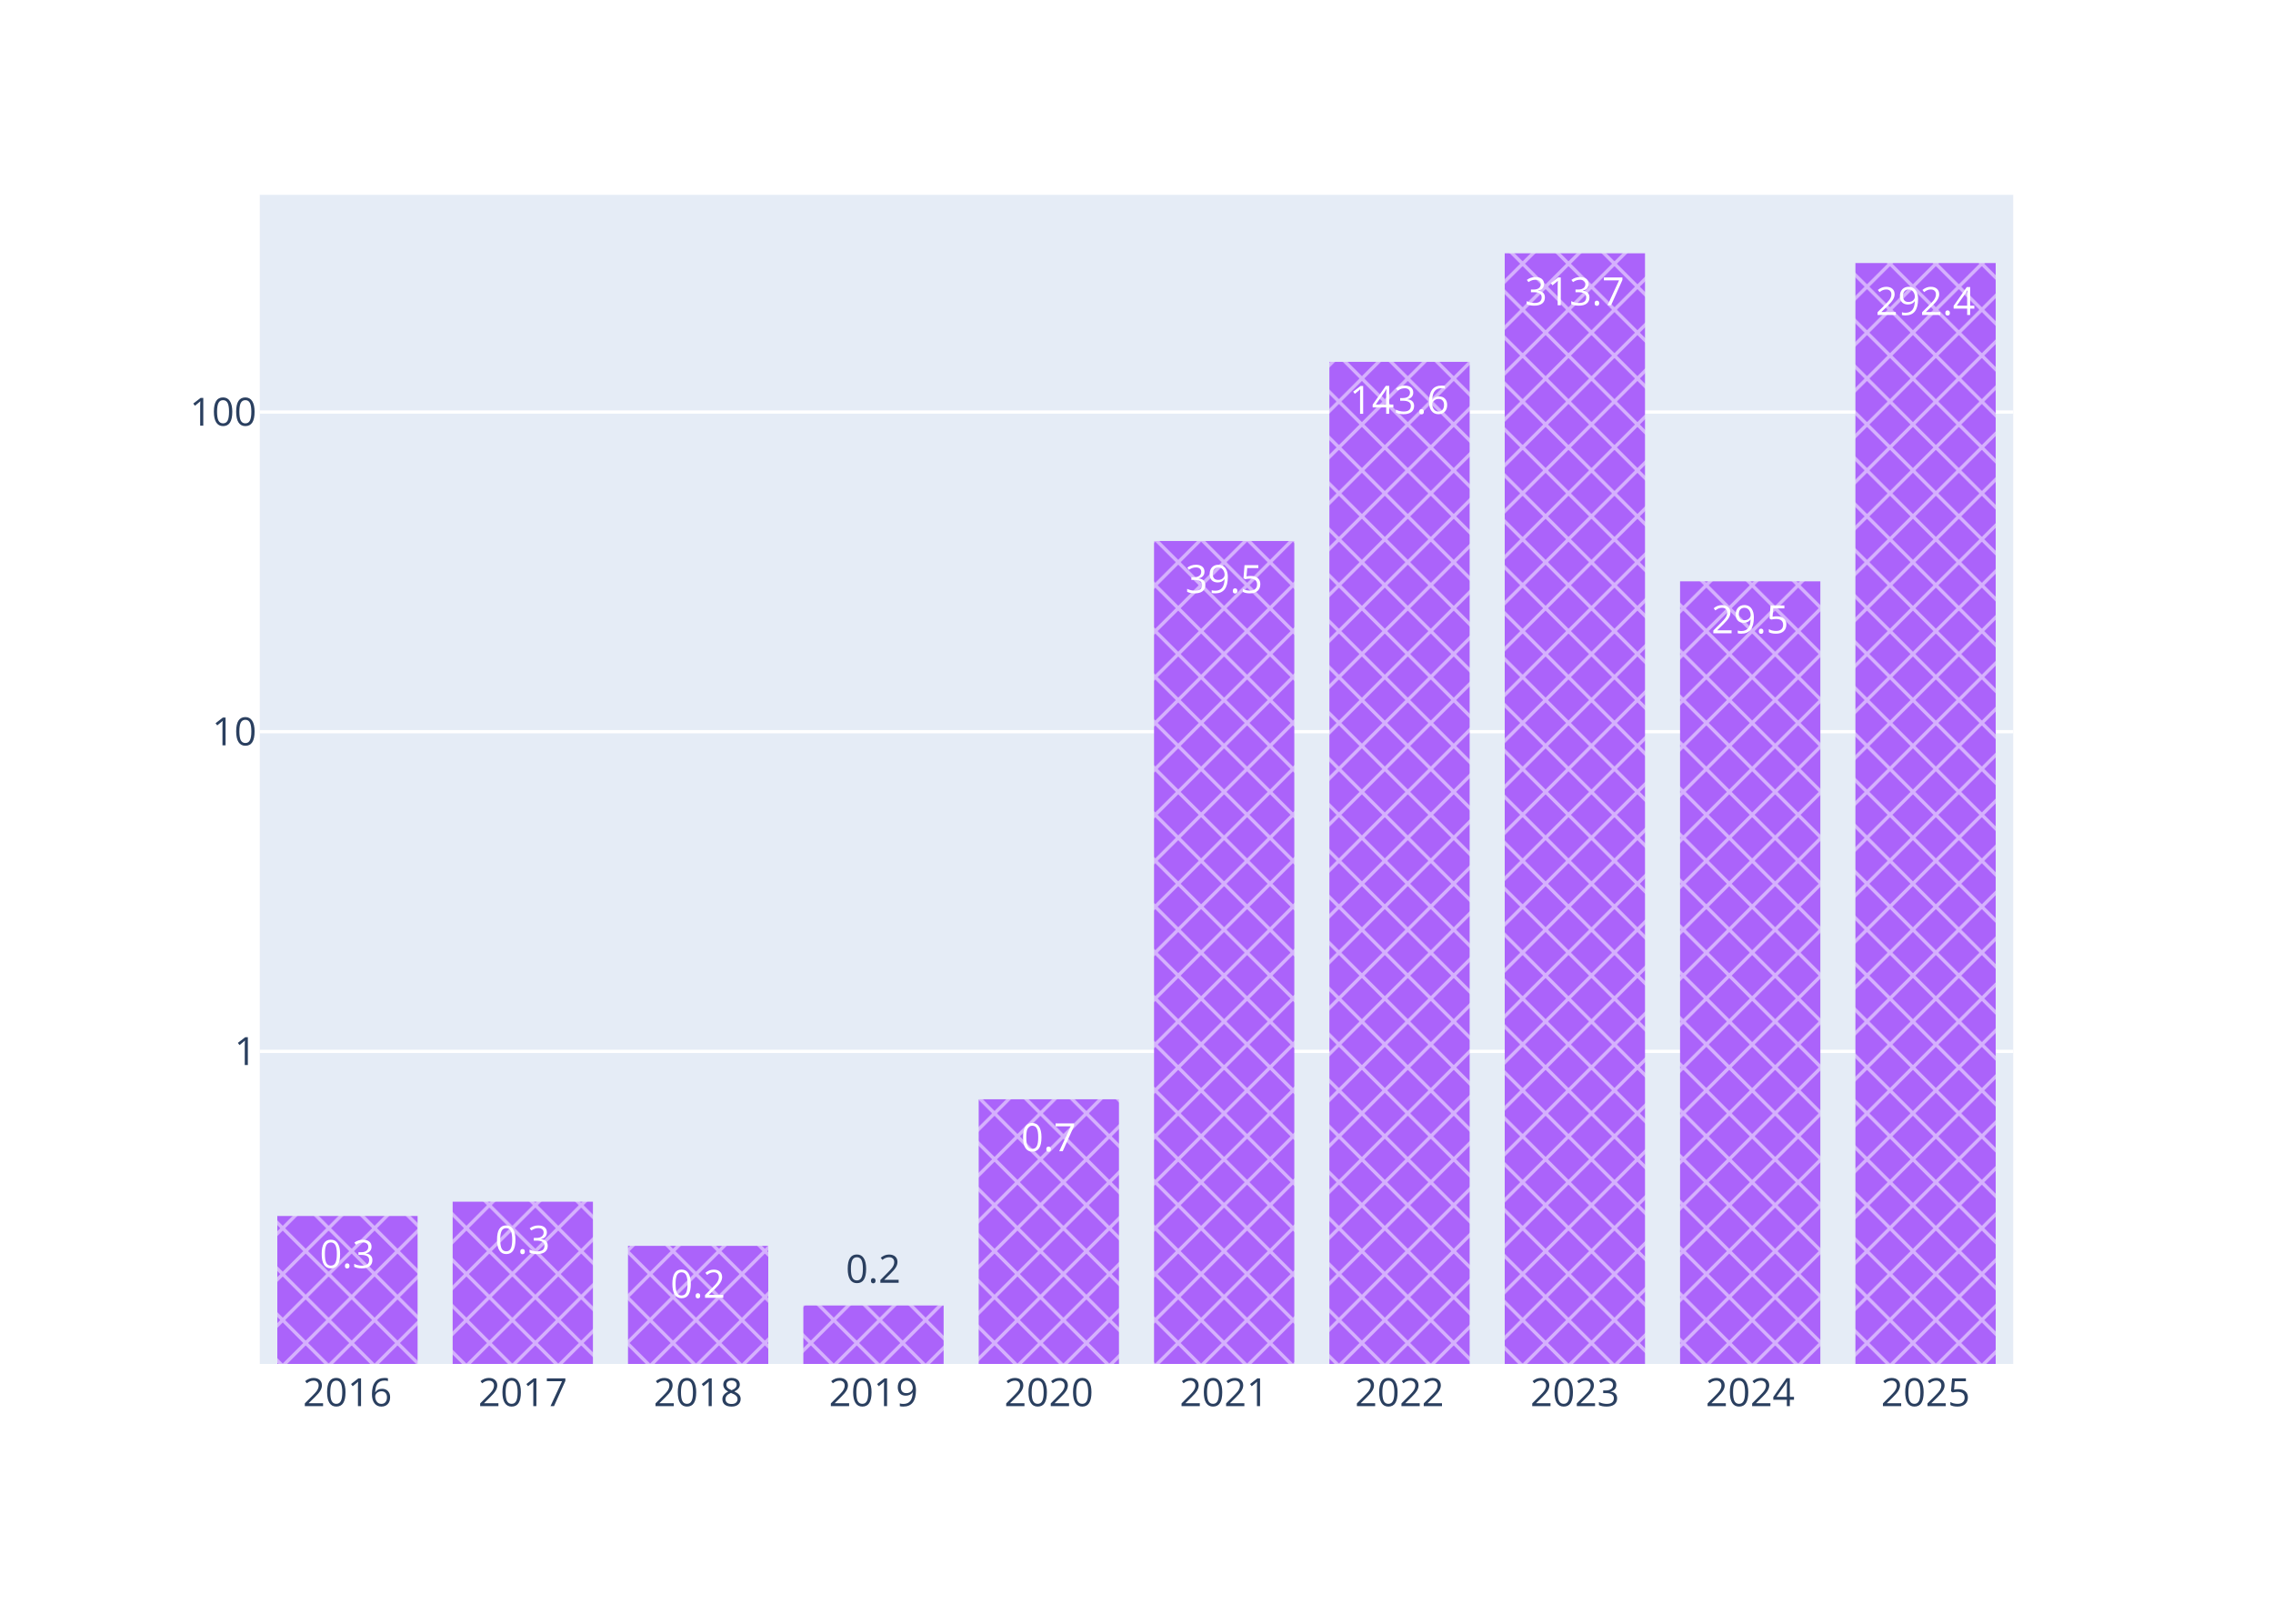
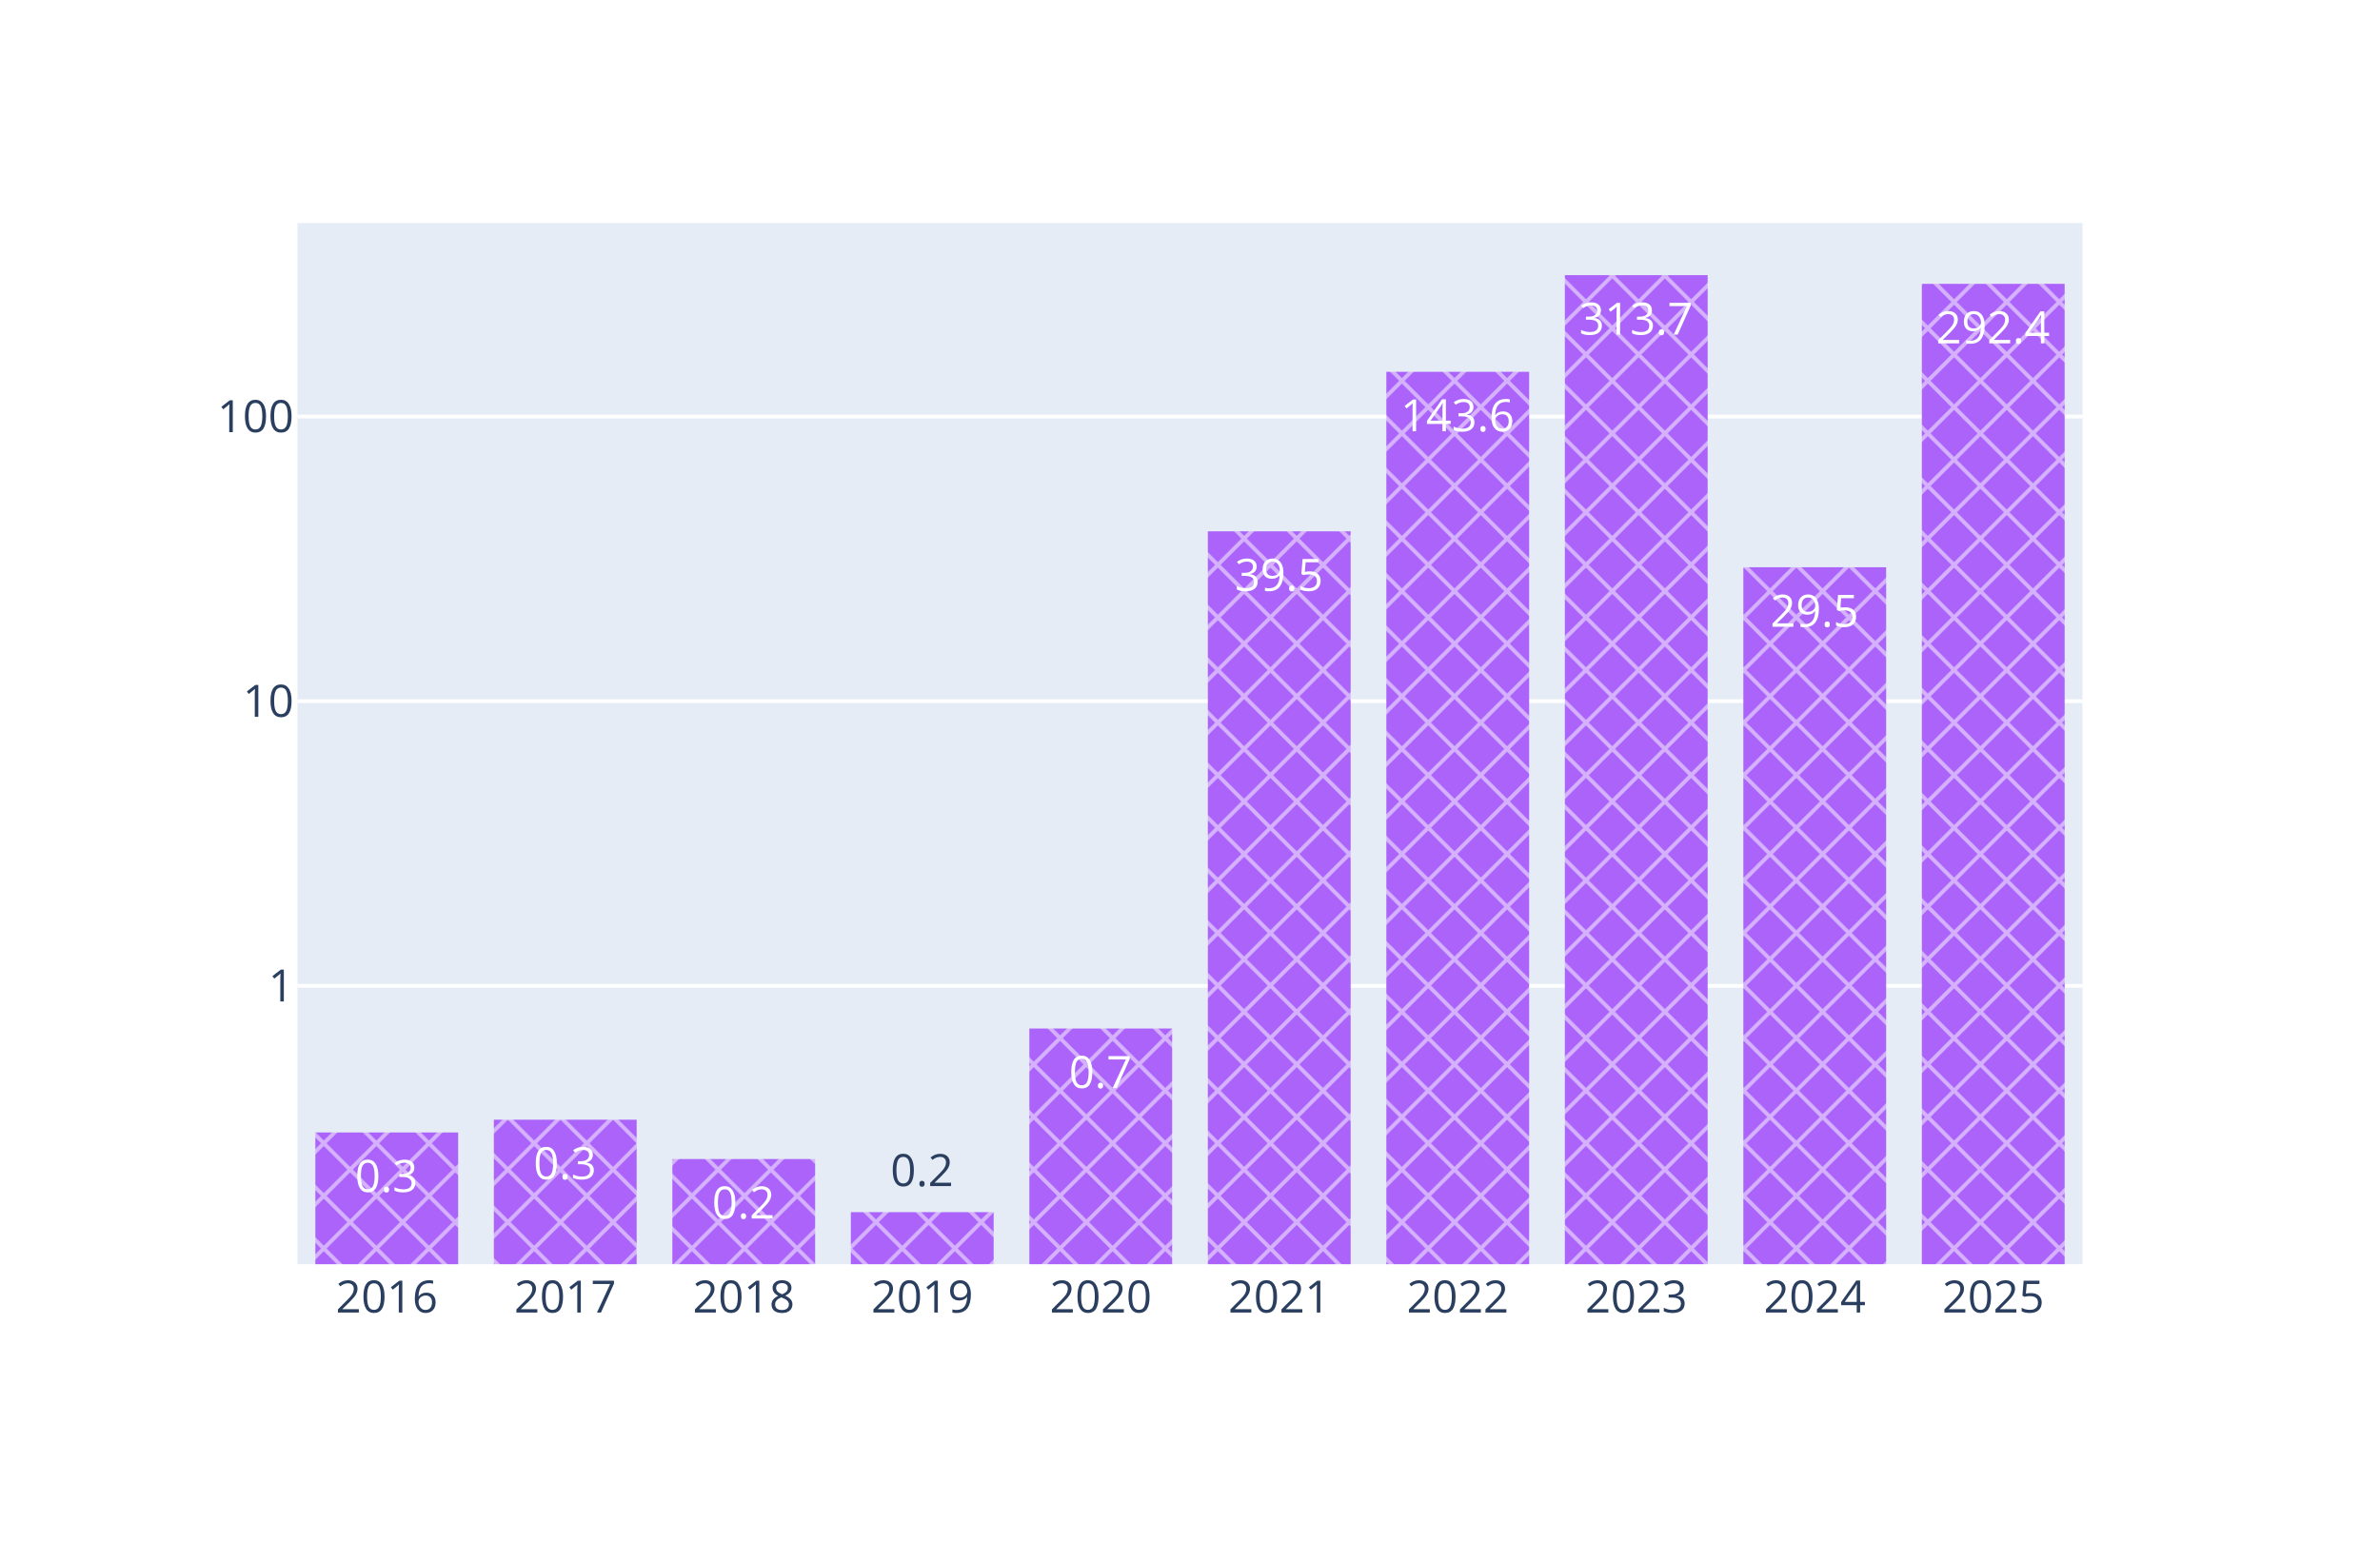
- <svg xmlns="http://www.w3.org/2000/svg" class="main-svg" width="700" height="500" style="" viewBox="0 0 700 500">
-   <rect x="0" y="0" width="700" height="500" style="fill: rgb(255, 255, 255); fill-opacity: 1;" />
-   <defs id="defs-b3bf23">
+ <svg xmlns="http://www.w3.org/2000/svg" class="main-svg" width="640" height="420" style="" viewBox="0 0 640 420">
+   <rect x="0" y="0" width="640" height="420" style="fill: rgb(255, 255, 255); fill-opacity: 1;" />
+   <defs id="defs-607f76">
    <g class="clips">
-       <clipPath id="clipb3bf23xyplot" class="plotclip">
-         <rect width="540" height="360" />
+       <clipPath id="clip607f76xyplot" class="plotclip">
+         <rect width="480" height="280" />
      </clipPath>
-       <clipPath class="axesclip" id="clipb3bf23x">
-         <rect x="80" y="0" width="540" height="500" />
+       <clipPath class="axesclip" id="clip607f76x">
+         <rect x="80" y="0" width="480" height="420" />
      </clipPath>
-       <clipPath class="axesclip" id="clipb3bf23y">
-         <rect x="0" y="60" width="700" height="360" />
+       <clipPath class="axesclip" id="clip607f76y">
+         <rect x="0" y="60" width="640" height="280" />
      </clipPath>
-       <clipPath class="axesclip" id="clipb3bf23xy">
-         <rect x="80" y="60" width="540" height="360" />
+       <clipPath class="axesclip" id="clip607f76xy">
+         <rect x="80" y="60" width="480" height="280" />
      </clipPath>
    </g>
    <g class="gradients" />
    <g class="patterns">
-       <pattern id="pb3bf23-49c15f" width="14.142px" height="14.142px" patternUnits="userSpaceOnUse" patternTransform="">
+       <pattern id="p607f76-3d4f4b" width="14.142px" height="14.142px" patternUnits="userSpaceOnUse" patternTransform="">
        <rect width="14.142px" height="14.142px" fill="rgb(171, 99, 250)" fill-opacity="1" />
        <path d="M-3.536,3.536l7.071,-7.071M0,14.142L14.142,0M10.607,17.678l7.071,-7.071M10.607,-3.536l7.071,7.071M0,0L14.142,14.142M-3.536,10.607l7.071,7.071" opacity="0.5" stroke="rgb(255, 255, 255)" stroke-width="1.056px" />
      </pattern>
    </g>
  </defs>
  <g class="bglayer">
-     <rect class="bg" x="80" y="60" width="540" height="360" style="fill: rgb(229, 236, 246); fill-opacity: 1; stroke-width: 0;" />
+     <rect class="bg" x="80" y="60" width="480" height="280" style="fill: rgb(229, 236, 246); fill-opacity: 1; stroke-width: 0;" />
  </g>
  <g class="layer-below">
    <g class="imagelayer" />
    <g class="shapelayer" />
  </g>
  <g class="cartesianlayer">
    <g class="subplot xy">
      <g class="layer-subplot">
        <g class="shapelayer" />
        <g class="imagelayer" />
      </g>
      <g class="minor-gridlayer">
        <g class="x" />
        <g class="y" />
      </g>
      <g class="gridlayer">
        <g class="x" />
        <g class="y">
-           <path class="ygrid crisp" transform="translate(0,323.75)" d="M80,0h540" style="stroke: rgb(255, 255, 255); stroke-opacity: 1; stroke-width: 1px;" />
-           <path class="ygrid crisp" transform="translate(0,225.31)" d="M80,0h540" style="stroke: rgb(255, 255, 255); stroke-opacity: 1; stroke-width: 1px;" />
-           <path class="ygrid crisp" transform="translate(0,126.88)" d="M80,0h540" style="stroke: rgb(255, 255, 255); stroke-opacity: 1; stroke-width: 1px;" />
+           <path class="ygrid crisp" transform="translate(0,265.14)" d="M80,0h480" style="stroke: rgb(255, 255, 255); stroke-opacity: 1; stroke-width: 1px;" />
+           <path class="ygrid crisp" transform="translate(0,188.58)" d="M80,0h480" style="stroke: rgb(255, 255, 255); stroke-opacity: 1; stroke-width: 1px;" />
+           <path class="ygrid crisp" transform="translate(0,112.02)" d="M80,0h480" style="stroke: rgb(255, 255, 255); stroke-opacity: 1; stroke-width: 1px;" />
        </g>
      </g>
      <g class="zerolinelayer" />
      <g class="layer-between">
        <g class="shapelayer" />
        <g class="imagelayer" />
      </g>
      <path class="xlines-below" />
      <path class="ylines-below" />
      <g class="overlines-below" />
      <g class="xaxislayer-below" />
      <g class="yaxislayer-below" />
      <g class="overaxes-below" />
      <g class="overplot">
-         <g class="xy" transform="translate(80,60)" clip-path="url(#clipb3bf23xyplot)">
+         <g class="xy" transform="translate(80,60)" clip-path="url(#clip607f76xyplot)">
          <g class="barlayer mlayer">
            <g class="trace bars" style="opacity: 1;">
              <g class="points">
                <g class="point">
-                   <path d="M5.4,3780V314.44H48.6V3780Z" style="vector-effect: none; opacity: 1; stroke-width: 0px; fill: url('#pb3bf23-49c15f');" class="pattern_filled" />
-                   <text class="bartext bartext-inside" text-anchor="middle" data-notex="1" x="0" y="0" style="font-family: 'Open Sans', verdana, arial, sans-serif; font-size: 12px; fill: rgb(255, 255, 255); fill-opacity: 1; white-space: pre;" transform="translate(26.93066,330.44)">0.3</text>
+                   <path d="M4.8,2940V244.57H43.2V2940Z" style="vector-effect: none; opacity: 1; stroke-width: 0px; fill: url('#p607f76-3d4f4b');" class="pattern_filled" />
+                   <text class="bartext bartext-inside" text-anchor="middle" data-notex="1" x="0" y="0" style="font-family: 'Open Sans', verdana, arial, sans-serif; font-size: 12px; fill: rgb(255, 255, 255); fill-opacity: 1; white-space: pre;" transform="translate(23.93359,260.57)">0.3</text>
                </g>
                <g class="point">
-                   <path d="M59.4,3780V310.04H102.6V3780Z" style="vector-effect: none; opacity: 1; stroke-width: 0px; fill: url('#pb3bf23-49c15f');" class="pattern_filled" />
-                   <text class="bartext bartext-inside" text-anchor="middle" data-notex="1" x="0" y="0" style="font-family: 'Open Sans', verdana, arial, sans-serif; font-size: 12px; fill: rgb(255, 255, 255); fill-opacity: 1; white-space: pre;" transform="translate(80.93066,326.04)">0.3</text>
+                   <path d="M52.8,2940V241.14H91.2V2940Z" style="vector-effect: none; opacity: 1; stroke-width: 0px; fill: url('#p607f76-3d4f4b');" class="pattern_filled" />
+                   <text class="bartext bartext-inside" text-anchor="middle" data-notex="1" x="0" y="0" style="font-family: 'Open Sans', verdana, arial, sans-serif; font-size: 12px; fill: rgb(255, 255, 255); fill-opacity: 1; white-space: pre;" transform="translate(71.93359,257.14)">0.3</text>
                </g>
                <g class="point">
-                   <path d="M113.4,3780V323.64H156.6V3780Z" style="vector-effect: none; opacity: 1; stroke-width: 0px; fill: url('#pb3bf23-49c15f');" class="pattern_filled" />
-                   <text class="bartext bartext-inside" text-anchor="middle" data-notex="1" x="0" y="0" style="font-family: 'Open Sans', verdana, arial, sans-serif; font-size: 12px; fill: rgb(255, 255, 255); fill-opacity: 1; white-space: pre;" transform="translate(134.9307,339.64)">0.2</text>
+                   <path d="M100.8,2940V251.72H139.2V2940Z" style="vector-effect: none; opacity: 1; stroke-width: 0px; fill: url('#p607f76-3d4f4b');" class="pattern_filled" />
+                   <text class="bartext bartext-inside" text-anchor="middle" data-notex="1" x="0" y="0" style="font-family: 'Open Sans', verdana, arial, sans-serif; font-size: 12px; fill: rgb(255, 255, 255); fill-opacity: 1; white-space: pre;" transform="translate(119.9336,267.72)">0.2</text>
                </g>
                <g class="point">
-                   <path d="M167.4,3780V342H210.6V3780Z" style="vector-effect: none; opacity: 1; stroke-width: 0px; fill: url('#pb3bf23-49c15f');" class="pattern_filled" />
-                   <text class="bartext bartext-outside" text-anchor="middle" data-notex="1" x="0" y="0" style="font-family: 'Open Sans', verdana, arial, sans-serif; font-size: 12px; fill: rgb(42, 63, 95); fill-opacity: 1; white-space: pre;" transform="translate(188.9307,335)">0.2</text>
+                   <path d="M148.8,2940V266H187.2V2940Z" style="vector-effect: none; opacity: 1; stroke-width: 0px; fill: url('#p607f76-3d4f4b');" class="pattern_filled" />
+                   <text class="bartext bartext-outside" text-anchor="middle" data-notex="1" x="0" y="0" style="font-family: 'Open Sans', verdana, arial, sans-serif; font-size: 12px; fill: rgb(42, 63, 95); fill-opacity: 1; white-space: pre;" transform="translate(167.9336,259)">0.2</text>
                </g>
                <g class="point">
-                   <path d="M221.4,3780V278.5H264.6V3780Z" style="vector-effect: none; opacity: 1; stroke-width: 0px; fill: url('#pb3bf23-49c15f');" class="pattern_filled" />
-                   <text class="bartext bartext-inside" text-anchor="middle" data-notex="1" x="0" y="0" style="font-family: 'Open Sans', verdana, arial, sans-serif; font-size: 12px; fill: rgb(255, 255, 255); fill-opacity: 1; white-space: pre;" transform="translate(242.9307,294.5)">0.7</text>
+                   <path d="M196.8,2940V216.61H235.2V2940Z" style="vector-effect: none; opacity: 1; stroke-width: 0px; fill: url('#p607f76-3d4f4b');" class="pattern_filled" />
+                   <text class="bartext bartext-inside" text-anchor="middle" data-notex="1" x="0" y="0" style="font-family: 'Open Sans', verdana, arial, sans-serif; font-size: 12px; fill: rgb(255, 255, 255); fill-opacity: 1; white-space: pre;" transform="translate(215.9336,232.61)">0.7</text>
                </g>
                <g class="point">
-                   <path d="M275.4,3780V106.59H318.6V3780Z" style="vector-effect: none; opacity: 1; stroke-width: 0px; fill: url('#pb3bf23-49c15f');" class="pattern_filled" />
-                   <text class="bartext bartext-inside" text-anchor="middle" data-notex="1" x="0" y="0" style="font-family: 'Open Sans', verdana, arial, sans-serif; font-size: 12px; fill: rgb(255, 255, 255); fill-opacity: 1; white-space: pre;" transform="translate(296.9375,122.59)">39.5</text>
+                   <path d="M244.8,2940V82.9H283.2V2940Z" style="vector-effect: none; opacity: 1; stroke-width: 0px; fill: url('#p607f76-3d4f4b');" class="pattern_filled" />
+                   <text class="bartext bartext-inside" text-anchor="middle" data-notex="1" x="0" y="0" style="font-family: 'Open Sans', verdana, arial, sans-serif; font-size: 12px; fill: rgb(255, 255, 255); fill-opacity: 1; white-space: pre;" transform="translate(263.9326,98.9)">39.5</text>
                </g>
                <g class="point">
-                   <path d="M329.4,3780V51.42H372.6V3780Z" style="vector-effect: none; opacity: 1; stroke-width: 0px; fill: url('#pb3bf23-49c15f');" class="pattern_filled" />
-                   <text class="bartext bartext-inside" text-anchor="middle" data-notex="1" x="0" y="0" style="font-family: 'Open Sans', verdana, arial, sans-serif; font-size: 12px; fill: rgb(255, 255, 255); fill-opacity: 1; white-space: pre;" transform="translate(350.9365,67.42)">143.6</text>
+                   <path d="M292.8,2940V39.99H331.2V2940Z" style="vector-effect: none; opacity: 1; stroke-width: 0px; fill: url('#p607f76-3d4f4b');" class="pattern_filled" />
+                   <text class="bartext bartext-inside" text-anchor="middle" data-notex="1" x="0" y="0" style="font-family: 'Open Sans', verdana, arial, sans-serif; font-size: 12px; fill: rgb(255, 255, 255); fill-opacity: 1; white-space: pre;" transform="translate(311.9316,55.99)">143.6</text>
                </g>
                <g class="point">
-                   <path d="M383.4,3780V18H426.6V3780Z" style="vector-effect: none; opacity: 1; stroke-width: 0px; fill: url('#pb3bf23-49c15f');" class="pattern_filled" />
-                   <text class="bartext bartext-inside" text-anchor="middle" data-notex="1" x="0" y="0" style="font-family: 'Open Sans', verdana, arial, sans-serif; font-size: 12px; fill: rgb(255, 255, 255); fill-opacity: 1; white-space: pre;" transform="translate(404.9365,34)">313.7</text>
+                   <path d="M340.8,2940V14H379.2V2940Z" style="vector-effect: none; opacity: 1; stroke-width: 0px; fill: url('#p607f76-3d4f4b');" class="pattern_filled" />
+                   <text class="bartext bartext-inside" text-anchor="middle" data-notex="1" x="0" y="0" style="font-family: 'Open Sans', verdana, arial, sans-serif; font-size: 12px; fill: rgb(255, 255, 255); fill-opacity: 1; white-space: pre;" transform="translate(359.9316,30)">313.7</text>
                </g>
                <g class="point">
-                   <path d="M437.4,3780V119.01H480.6V3780Z" style="vector-effect: none; opacity: 1; stroke-width: 0px; fill: url('#pb3bf23-49c15f');" class="pattern_filled" />
-                   <text class="bartext bartext-inside" text-anchor="middle" data-notex="1" x="0" y="0" style="font-family: 'Open Sans', verdana, arial, sans-serif; font-size: 12px; fill: rgb(255, 255, 255); fill-opacity: 1; white-space: pre;" transform="translate(458.9375,135.01)">29.5</text>
+                   <path d="M388.8,2940V92.56H427.2V2940Z" style="vector-effect: none; opacity: 1; stroke-width: 0px; fill: url('#p607f76-3d4f4b');" class="pattern_filled" />
+                   <text class="bartext bartext-inside" text-anchor="middle" data-notex="1" x="0" y="0" style="font-family: 'Open Sans', verdana, arial, sans-serif; font-size: 12px; fill: rgb(255, 255, 255); fill-opacity: 1; white-space: pre;" transform="translate(407.9326,108.56)">29.5</text>
                </g>
                <g class="point">
-                   <path d="M491.4,3780V21H534.6V3780Z" style="vector-effect: none; opacity: 1; stroke-width: 0px; fill: url('#pb3bf23-49c15f');" class="pattern_filled" />
-                   <text class="bartext bartext-inside" text-anchor="middle" data-notex="1" x="0" y="0" style="font-family: 'Open Sans', verdana, arial, sans-serif; font-size: 12px; fill: rgb(255, 255, 255); fill-opacity: 1; white-space: pre;" transform="translate(512.9365,37)">292.4</text>
+                   <path d="M436.8,2940V16.34H475.2V2940Z" style="vector-effect: none; opacity: 1; stroke-width: 0px; fill: url('#p607f76-3d4f4b');" class="pattern_filled" />
+                   <text class="bartext bartext-inside" text-anchor="middle" data-notex="1" x="0" y="0" style="font-family: 'Open Sans', verdana, arial, sans-serif; font-size: 12px; fill: rgb(255, 255, 255); fill-opacity: 1; white-space: pre;" transform="translate(455.9316,32.34)">292.4</text>
                </g>
              </g>
            </g>
          </g>
        </g>
      </g>
      <g class="zerolinelayer-above" />
      <path class="xlines-above crisp" d="M0,0" style="fill: none;" />
      <path class="ylines-above crisp" d="M0,0" style="fill: none;" />
      <g class="overlines-above" />
      <g class="xaxislayer-above">
        <g class="xtick">
-           <text text-anchor="middle" x="0" y="433" transform="translate(107,0)" style="font-family: 'Open Sans', verdana, arial, sans-serif; font-size: 12px; fill: rgb(42, 63, 95); fill-opacity: 1; white-space: pre;">2016</text>
+           <text text-anchor="middle" x="0" y="353" transform="translate(104,0)" style="font-family: 'Open Sans', verdana, arial, sans-serif; font-size: 12px; fill: rgb(42, 63, 95); fill-opacity: 1; white-space: pre;">2016</text>
        </g>
        <g class="xtick">
-           <text text-anchor="middle" x="0" y="433" transform="translate(161,0)" style="font-family: 'Open Sans', verdana, arial, sans-serif; font-size: 12px; fill: rgb(42, 63, 95); fill-opacity: 1; white-space: pre;">2017</text>
+           <text text-anchor="middle" x="0" y="353" transform="translate(152,0)" style="font-family: 'Open Sans', verdana, arial, sans-serif; font-size: 12px; fill: rgb(42, 63, 95); fill-opacity: 1; white-space: pre;">2017</text>
        </g>
        <g class="xtick">
-           <text text-anchor="middle" x="0" y="433" transform="translate(215,0)" style="font-family: 'Open Sans', verdana, arial, sans-serif; font-size: 12px; fill: rgb(42, 63, 95); fill-opacity: 1; white-space: pre;">2018</text>
+           <text text-anchor="middle" x="0" y="353" transform="translate(200,0)" style="font-family: 'Open Sans', verdana, arial, sans-serif; font-size: 12px; fill: rgb(42, 63, 95); fill-opacity: 1; white-space: pre;">2018</text>
        </g>
        <g class="xtick">
-           <text text-anchor="middle" x="0" y="433" transform="translate(269,0)" style="font-family: 'Open Sans', verdana, arial, sans-serif; font-size: 12px; fill: rgb(42, 63, 95); fill-opacity: 1; white-space: pre;">2019</text>
+           <text text-anchor="middle" x="0" y="353" transform="translate(248,0)" style="font-family: 'Open Sans', verdana, arial, sans-serif; font-size: 12px; fill: rgb(42, 63, 95); fill-opacity: 1; white-space: pre;">2019</text>
        </g>
        <g class="xtick">
-           <text text-anchor="middle" x="0" y="433" transform="translate(323,0)" style="font-family: 'Open Sans', verdana, arial, sans-serif; font-size: 12px; fill: rgb(42, 63, 95); fill-opacity: 1; white-space: pre;">2020</text>
+           <text text-anchor="middle" x="0" y="353" transform="translate(296,0)" style="font-family: 'Open Sans', verdana, arial, sans-serif; font-size: 12px; fill: rgb(42, 63, 95); fill-opacity: 1; white-space: pre;">2020</text>
        </g>
        <g class="xtick">
-           <text text-anchor="middle" x="0" y="433" transform="translate(377,0)" style="font-family: 'Open Sans', verdana, arial, sans-serif; font-size: 12px; fill: rgb(42, 63, 95); fill-opacity: 1; white-space: pre;">2021</text>
+           <text text-anchor="middle" x="0" y="353" transform="translate(344,0)" style="font-family: 'Open Sans', verdana, arial, sans-serif; font-size: 12px; fill: rgb(42, 63, 95); fill-opacity: 1; white-space: pre;">2021</text>
        </g>
        <g class="xtick">
-           <text text-anchor="middle" x="0" y="433" transform="translate(431,0)" style="font-family: 'Open Sans', verdana, arial, sans-serif; font-size: 12px; fill: rgb(42, 63, 95); fill-opacity: 1; white-space: pre;">2022</text>
+           <text text-anchor="middle" x="0" y="353" transform="translate(392,0)" style="font-family: 'Open Sans', verdana, arial, sans-serif; font-size: 12px; fill: rgb(42, 63, 95); fill-opacity: 1; white-space: pre;">2022</text>
        </g>
        <g class="xtick">
-           <text text-anchor="middle" x="0" y="433" transform="translate(485,0)" style="font-family: 'Open Sans', verdana, arial, sans-serif; font-size: 12px; fill: rgb(42, 63, 95); fill-opacity: 1; white-space: pre;">2023</text>
+           <text text-anchor="middle" x="0" y="353" transform="translate(440,0)" style="font-family: 'Open Sans', verdana, arial, sans-serif; font-size: 12px; fill: rgb(42, 63, 95); fill-opacity: 1; white-space: pre;">2023</text>
        </g>
        <g class="xtick">
-           <text text-anchor="middle" x="0" y="433" transform="translate(539,0)" style="font-family: 'Open Sans', verdana, arial, sans-serif; font-size: 12px; fill: rgb(42, 63, 95); fill-opacity: 1; white-space: pre;">2024</text>
+           <text text-anchor="middle" x="0" y="353" transform="translate(488,0)" style="font-family: 'Open Sans', verdana, arial, sans-serif; font-size: 12px; fill: rgb(42, 63, 95); fill-opacity: 1; white-space: pre;">2024</text>
        </g>
        <g class="xtick">
-           <text text-anchor="middle" x="0" y="433" transform="translate(593,0)" style="font-family: 'Open Sans', verdana, arial, sans-serif; font-size: 12px; fill: rgb(42, 63, 95); fill-opacity: 1; white-space: pre;">2025</text>
+           <text text-anchor="middle" x="0" y="353" transform="translate(536,0)" style="font-family: 'Open Sans', verdana, arial, sans-serif; font-size: 12px; fill: rgb(42, 63, 95); fill-opacity: 1; white-space: pre;">2025</text>
        </g>
      </g>
      <g class="yaxislayer-above">
        <g class="ytick">
-           <text text-anchor="end" x="79" y="4.2" transform="translate(0,323.75)" style="font-family: 'Open Sans', verdana, arial, sans-serif; font-size: 12px; fill: rgb(42, 63, 95); fill-opacity: 1; white-space: pre;">1</text>
+           <text text-anchor="end" x="79" y="4.2" transform="translate(0,265.14)" style="font-family: 'Open Sans', verdana, arial, sans-serif; font-size: 12px; fill: rgb(42, 63, 95); fill-opacity: 1; white-space: pre;">1</text>
        </g>
        <g class="ytick">
-           <text text-anchor="end" x="79" y="4.2" style="font-family: 'Open Sans', verdana, arial, sans-serif; font-size: 12px; fill: rgb(42, 63, 95); fill-opacity: 1; white-space: pre;" transform="translate(0,225.31)">10</text>
+           <text text-anchor="end" x="79" y="4.2" style="font-family: 'Open Sans', verdana, arial, sans-serif; font-size: 12px; fill: rgb(42, 63, 95); fill-opacity: 1; white-space: pre;" transform="translate(0,188.58)">10</text>
        </g>
        <g class="ytick">
-           <text text-anchor="end" x="79" y="4.2" style="font-family: 'Open Sans', verdana, arial, sans-serif; font-size: 12px; fill: rgb(42, 63, 95); fill-opacity: 1; white-space: pre;" transform="translate(0,126.88)">100</text>
+           <text text-anchor="end" x="79" y="4.2" style="font-family: 'Open Sans', verdana, arial, sans-serif; font-size: 12px; fill: rgb(42, 63, 95); fill-opacity: 1; white-space: pre;" transform="translate(0,112.02)">100</text>
        </g>
      </g>
      <g class="overaxes-above" />
    </g>
  </g>
  <g class="polarlayer" />
  <g class="smithlayer" />
  <g class="ternarylayer" />
  <g class="geolayer" />
  <g class="funnelarealayer" />
  <g class="pielayer" />
  <g class="iciclelayer" />
  <g class="treemaplayer" />
  <g class="sunburstlayer" />
  <g class="glimages" />
-   <defs id="topdefs-b3bf23">
+   <defs id="topdefs-607f76">
    <g class="clips" />
  </defs>
  <g class="layer-above">
    <g class="imagelayer" />
    <g class="shapelayer" />
  </g>
  <g class="infolayer">
    <g class="g-gtitle" />
    <g class="g-xtitle" />
    <g class="g-ytitle" />
  </g>
</svg>
